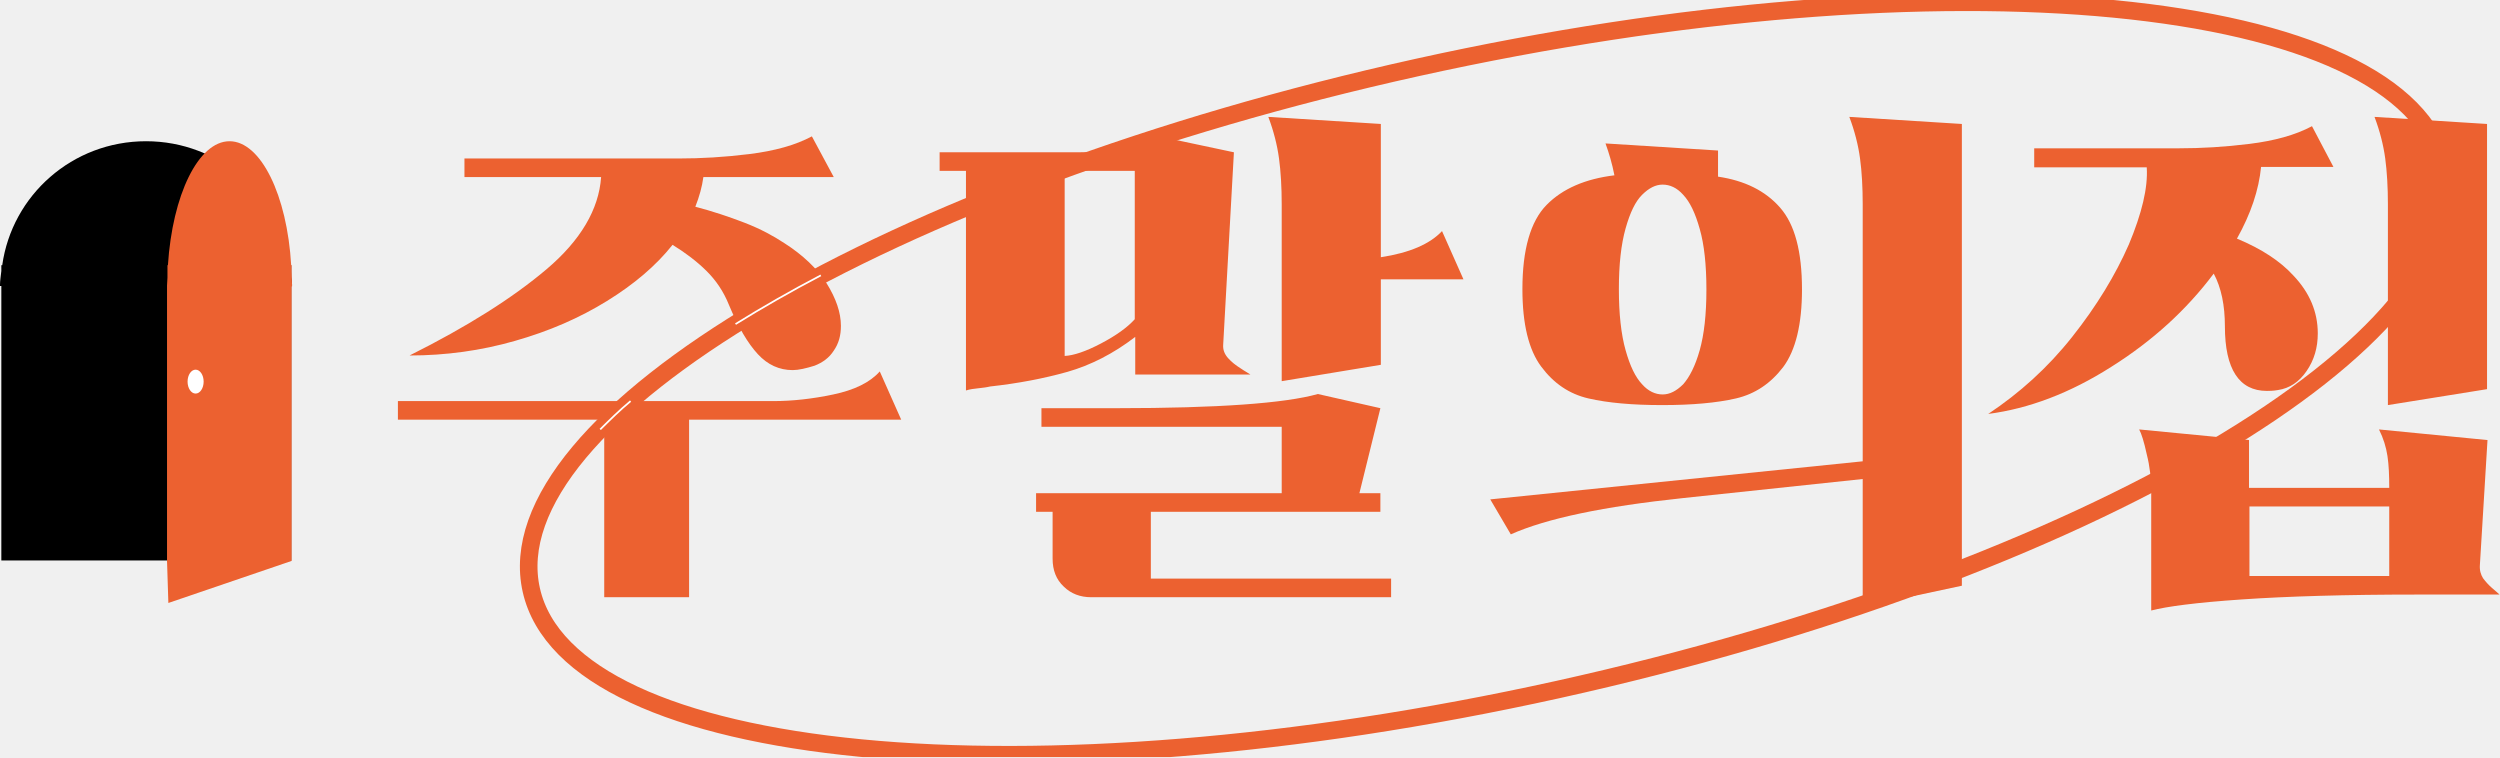
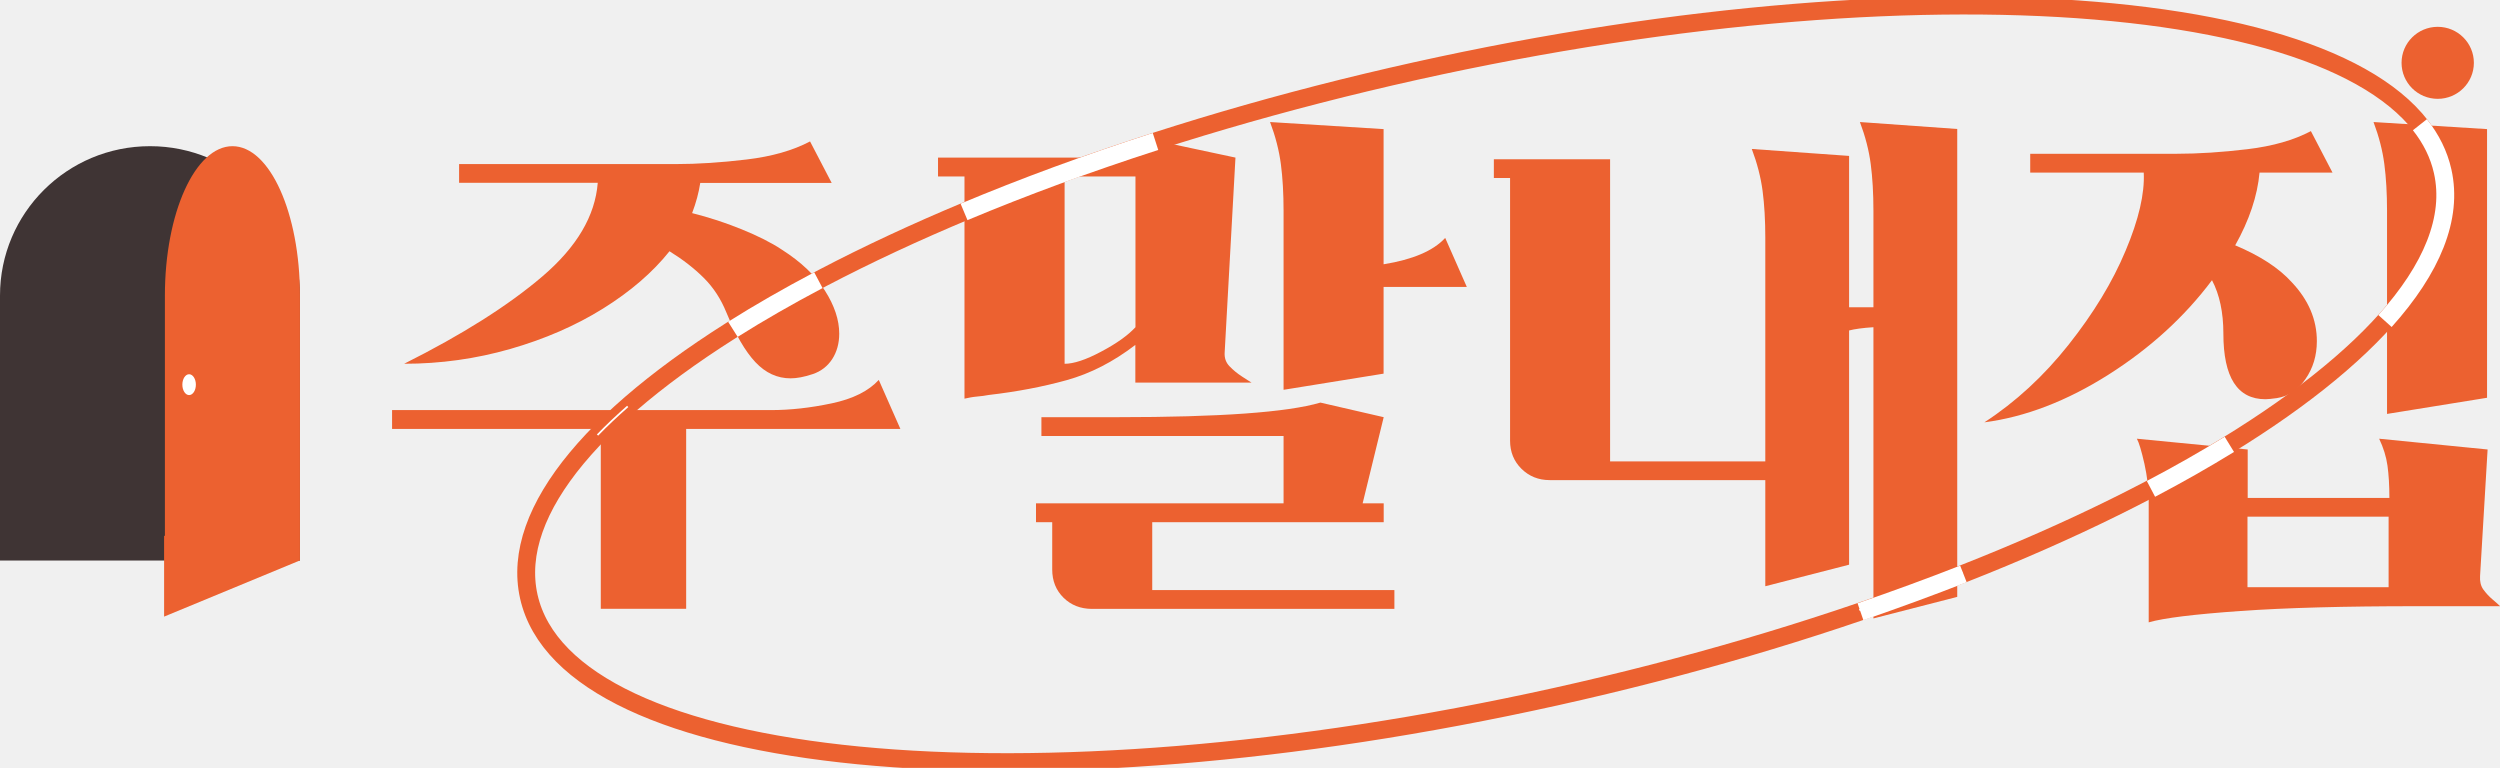
- <svg xmlns="http://www.w3.org/2000/svg" width="142" height="43" viewBox="0 0 142 43" fill="none">
-   <g clip-path="url(#clip0_746_105)">
-     <path d="M88.474 39.169C118.473 32.533 141.011 19.242 138.814 9.482C136.617 -0.277 110.517 -2.809 80.519 3.828C50.52 10.464 27.982 23.756 30.178 33.515C32.375 43.274 58.475 45.806 88.474 39.169Z" stroke="#EC6130" stroke-miterlimit="10" />
-     <path d="M22.601 22.782H43.934C44.999 22.782 46.141 22.657 47.333 22.405C48.525 22.154 49.413 21.726 49.971 21.098L51.189 23.839H39.14V33.922H34.32V23.839H22.601V22.782ZM26.381 9.002H38.556C39.825 9.002 41.144 8.927 42.564 8.751C43.985 8.575 45.177 8.248 46.115 7.745L47.358 10.059H39.952C39.876 10.612 39.723 11.165 39.495 11.743C40.459 11.995 41.372 12.297 42.285 12.649C43.198 13.001 43.934 13.403 44.543 13.805C45.608 14.484 46.42 15.264 46.953 16.094C47.485 16.949 47.764 17.753 47.764 18.508C47.764 19.061 47.638 19.514 47.358 19.916C47.105 20.318 46.724 20.595 46.268 20.771C45.786 20.922 45.355 21.022 45.025 21.022C44.264 21.022 43.604 20.721 43.046 20.117C42.488 19.514 41.93 18.583 41.397 17.301C41.093 16.546 40.662 15.918 40.129 15.39C39.596 14.861 38.937 14.359 38.201 13.906C37.263 15.088 36.02 16.144 34.472 17.099C32.925 18.055 31.2 18.809 29.247 19.363C27.319 19.916 25.315 20.192 23.261 20.192C26.533 18.558 29.12 16.924 31.048 15.289C32.976 13.655 34.016 11.894 34.143 10.059H26.381V9.002Z" fill="#EC6130" />
-     <path d="M53.345 8.65H61.107C62.35 8.65 63.288 8.6 63.922 8.499C64.557 8.399 64.962 8.298 65.115 8.223C65.267 8.122 65.52 7.971 65.825 7.745L70.086 8.65L69.478 19.564C69.452 19.866 69.554 20.117 69.757 20.343C69.96 20.57 70.188 20.746 70.467 20.922C70.721 21.098 70.924 21.198 71.025 21.274H64.481V19.136C63.237 20.092 61.944 20.746 60.625 21.123C59.28 21.5 57.834 21.777 56.236 21.953C56.033 22.003 55.805 22.028 55.577 22.053C55.349 22.078 55.095 22.104 54.867 22.179V9.707H53.37V8.65H53.345ZM60.422 33.319C59.991 32.916 59.788 32.388 59.788 31.735V29.069H58.849V28.013H72.801V24.241H59.154V23.185H63.441C69.173 23.185 72.978 22.908 74.855 22.38L78.406 23.185L77.214 28.013H78.406V29.069H65.368V32.866H79.015V33.922H61.969C61.36 33.922 60.828 33.721 60.422 33.319ZM62.527 19.514C63.39 19.061 64.024 18.608 64.455 18.131V9.707H60.473V20.218C60.98 20.192 61.665 19.966 62.527 19.514ZM78.432 7.041V14.61C80.081 14.359 81.222 13.856 81.907 13.126L83.125 15.867H78.432V20.721L72.801 21.651V11.618C72.801 10.637 72.75 9.757 72.648 9.002C72.547 8.248 72.344 7.443 72.04 6.639L78.432 7.041Z" fill="#EC6130" />
-     <path d="M111.434 7.041V33.269L105.802 34.475V27.208L95.605 28.29C91.09 28.767 87.843 29.446 85.814 30.352L84.647 28.365L105.802 26.202V11.618C105.802 10.637 105.752 9.757 105.65 9.002C105.549 8.248 105.346 7.443 105.041 6.639L111.434 7.041ZM87.843 11.643C88.756 10.712 90.05 10.159 91.699 9.958C91.572 9.304 91.394 8.701 91.192 8.147L97.584 8.55V10.033C99.106 10.26 100.273 10.838 101.11 11.794C101.947 12.749 102.353 14.283 102.353 16.446C102.353 18.407 101.997 19.891 101.287 20.846C100.577 21.777 99.689 22.38 98.598 22.632C97.508 22.883 96.112 23.009 94.413 23.009C92.713 23.009 91.318 22.883 90.228 22.632C89.137 22.38 88.249 21.777 87.539 20.821C86.829 19.866 86.473 18.407 86.473 16.421C86.473 14.182 86.93 12.573 87.843 11.643ZM92.333 19.891C92.587 20.796 92.891 21.425 93.272 21.827C93.627 22.229 94.032 22.405 94.438 22.405C94.844 22.405 95.225 22.204 95.605 21.827C95.96 21.425 96.29 20.796 96.544 19.891C96.797 18.985 96.924 17.854 96.924 16.446C96.924 15.037 96.797 13.881 96.544 13.001C96.29 12.095 95.986 11.467 95.605 11.064C95.25 10.662 94.844 10.486 94.438 10.486C94.032 10.486 93.652 10.687 93.272 11.064C92.891 11.442 92.587 12.07 92.333 12.976C92.079 13.881 91.952 15.012 91.952 16.421C91.952 17.829 92.079 18.985 92.333 19.891Z" fill="#EC6130" />
-     <path d="M117.699 19.136C119.094 17.376 120.16 15.616 120.921 13.881C121.656 12.12 122.011 10.662 121.935 9.505H115.543V8.424H123.762C125.03 8.424 126.349 8.349 127.769 8.173C129.19 7.997 130.382 7.67 131.321 7.167L132.538 9.48H128.429C128.302 10.788 127.846 12.146 127.059 13.554C128.454 14.132 129.52 14.836 130.255 15.641C131.194 16.622 131.65 17.728 131.65 18.935C131.65 19.74 131.448 20.444 131.016 21.073C130.585 21.701 130.052 22.053 129.393 22.154C129.114 22.204 128.886 22.204 128.759 22.204C127.186 22.204 126.374 20.972 126.374 18.533C126.374 17.351 126.171 16.345 125.74 15.54C124.193 17.602 122.265 19.363 119.906 20.846C117.572 22.33 115.239 23.21 112.93 23.512C114.706 22.33 116.304 20.897 117.699 19.136ZM141.29 24.995L140.858 32.087C140.833 32.388 140.909 32.64 141.036 32.841C141.188 33.042 141.34 33.218 141.543 33.394C141.746 33.57 141.898 33.696 141.974 33.771H137.282C133.223 33.771 129.9 33.872 127.338 34.048C124.751 34.224 123.051 34.45 122.189 34.677V27.862C122.189 27.208 122.113 26.504 121.935 25.8C121.783 25.096 121.631 24.618 121.504 24.392L127.744 24.995V27.711H135.709C135.709 27.007 135.684 26.404 135.608 25.901C135.531 25.398 135.379 24.895 135.126 24.392L141.29 24.995ZM135.709 32.715V28.767H127.769V32.715H135.709ZM141.264 7.041V22.104L135.633 23.009V11.618C135.633 10.637 135.582 9.757 135.481 9.002C135.379 8.248 135.176 7.443 134.872 6.639L141.264 7.041Z" fill="#EC6130" />
-     <path d="M41.778 18.407C43.275 17.477 44.898 16.546 46.623 15.641" stroke="white" stroke-width="0.1" stroke-miterlimit="10" />
-     <path d="M34.092 24.392C34.625 23.864 35.183 23.311 35.817 22.782" stroke="white" stroke-width="0.1" stroke-miterlimit="10" />
-     <path d="M16.59 16.194C16.59 16.043 16.564 15.893 16.539 15.742V15.063H16.463C15.879 11.09 12.48 8.022 8.295 8.022C4.109 8.022 0.685 11.09 0.127 15.063H0.076V15.39C0.051 15.666 0 15.918 0 16.194C0 16.219 0 16.219 0 16.244H0.076V31.835H16.539V16.244H16.59C16.564 16.244 16.59 16.219 16.59 16.194Z" fill="black" />
-     <path d="M9.487 31.86V16.27C9.487 16.244 9.487 16.244 9.487 16.219C9.487 16.069 9.512 15.918 9.512 15.767V15.063H9.538C9.791 11.09 11.262 8.022 13.038 8.022C14.814 8.022 16.31 11.09 16.539 15.063H16.564V15.39C16.564 15.666 16.589 15.943 16.589 16.219C16.589 16.244 16.589 16.244 16.589 16.27H16.564V31.86L9.563 34.249L9.487 31.86H10.02Z" fill="#EC6130" />
-     <path d="M11.11 22.355C11.363 22.355 11.567 22.051 11.567 21.676C11.567 21.301 11.363 20.997 11.11 20.997C10.858 20.997 10.654 21.301 10.654 21.676C10.654 22.051 10.858 22.355 11.11 22.355Z" fill="white" />
+ <svg xmlns="http://www.w3.org/2000/svg" width="140" height="43" viewBox="0 0 140 43" fill="none">
+   <g clip-path="url(#clip0_2463_494)">
+     <path d="M87.126 39.012C116.723 32.434 138.958 19.259 136.79 9.585C134.623 -0.089 108.873 -2.599 79.277 3.978C49.681 10.556 27.445 23.731 29.613 33.406C31.781 43.08 57.53 45.59 87.126 39.012Z" stroke="#EC6130" stroke-miterlimit="10" />
+     <path d="M21.956 22.965H43.181C44.253 22.965 45.382 22.84 46.574 22.588C47.766 22.337 48.643 21.897 49.211 21.275L50.422 24.021H38.425V34.091H33.644V24.021H21.956V22.965ZM25.709 9.189H37.819C39.068 9.189 40.406 9.101 41.818 8.931C43.231 8.762 44.411 8.422 45.363 7.92L46.574 10.244H39.214C39.132 10.784 38.98 11.35 38.759 11.934C39.705 12.173 40.633 12.474 41.528 12.839C42.424 13.203 43.181 13.58 43.786 13.982C44.859 14.667 45.66 15.427 46.196 16.275C46.732 17.117 46.997 17.921 46.997 18.687C46.997 19.227 46.864 19.705 46.606 20.107C46.341 20.509 45.981 20.792 45.515 20.949C45.029 21.112 44.619 21.187 44.272 21.187C43.528 21.187 42.872 20.886 42.304 20.283C41.736 19.68 41.194 18.744 40.67 17.481C40.368 16.74 39.951 16.099 39.415 15.565C38.879 15.031 38.242 14.535 37.492 14.07C36.545 15.257 35.303 16.325 33.77 17.28C32.237 18.235 30.503 18.989 28.579 19.541C26.649 20.094 24.669 20.371 22.631 20.371C25.88 18.744 28.466 17.11 30.383 15.471C32.3 13.831 33.329 12.091 33.474 10.238H25.709V9.189Z" fill="#EC6130" />
+     <path d="M52.535 8.825H60.255C61.485 8.825 62.419 8.775 63.056 8.675C63.693 8.574 64.09 8.48 64.254 8.386C64.418 8.298 64.645 8.141 64.948 7.921L69.186 8.825L68.581 19.743C68.562 20.045 68.65 20.302 68.852 20.51C69.054 20.723 69.287 20.912 69.546 21.081C69.811 21.251 69.988 21.37 70.088 21.427H63.579V19.316C62.349 20.259 61.069 20.918 59.732 21.289C58.401 21.659 56.944 21.936 55.373 22.118C55.171 22.156 54.957 22.187 54.724 22.206C54.49 22.225 54.257 22.269 54.011 22.325V9.881H52.529V8.825H52.535ZM59.561 33.476C59.139 33.061 58.924 32.533 58.924 31.893V29.242H58.016V28.186H71.88V24.417H58.319V23.362H62.589C68.303 23.362 72.088 23.092 73.942 22.545L77.487 23.362L76.308 28.186H77.487V29.242H64.525V33.042H78.086V34.098H61.132C60.508 34.091 59.984 33.89 59.561 33.476ZM61.662 19.693C62.52 19.241 63.163 18.782 63.586 18.324V9.881H59.618V20.372C60.123 20.372 60.804 20.152 61.662 19.693ZM77.481 7.23V14.8C79.114 14.536 80.269 14.046 80.931 13.323L82.142 16.069H77.481V20.924L71.88 21.829V11.809C71.88 10.823 71.829 9.95 71.728 9.183C71.627 8.417 71.426 7.638 71.123 6.834L77.481 7.23Z" fill="#EC6130" />
+     <path d="M98.857 25.831V13.317C98.857 12.331 98.806 11.457 98.705 10.691C98.604 9.925 98.403 9.146 98.1 8.342L103.549 8.731V17.206H104.912V11.809C104.912 10.823 104.861 9.95 104.76 9.183C104.66 8.417 104.458 7.638 104.155 6.834L109.605 7.223V33.425L104.912 34.632V18.324C104.325 18.361 103.871 18.424 103.549 18.506V31.623L98.857 32.829V26.886H86.778C86.153 26.886 85.63 26.672 85.201 26.252C84.778 25.831 84.564 25.309 84.564 24.681V9.969H83.656V8.92H90.165V25.837H98.857V25.831Z" fill="#EC6130" />
+     <path d="M115.842 19.304C117.236 17.545 118.302 15.792 119.034 14.039C119.772 12.293 120.106 10.836 120.05 9.667H113.692V8.612H121.866C123.115 8.612 124.452 8.524 125.865 8.354C127.278 8.185 128.457 7.845 129.41 7.343L130.621 9.667H126.534C126.414 10.974 125.96 12.331 125.171 13.738C126.565 14.322 127.625 15.013 128.35 15.817C129.277 16.803 129.744 17.896 129.744 19.103C129.744 19.907 129.53 20.617 129.107 21.226C128.684 21.842 128.148 22.193 127.505 22.294C127.221 22.332 127.013 22.357 126.868 22.357C125.291 22.357 124.509 21.132 124.509 18.675C124.509 17.488 124.294 16.496 123.872 15.691C122.339 17.739 120.403 19.505 118.075 20.981C115.742 22.457 113.427 23.349 111.125 23.651C112.872 22.514 114.449 21.063 115.842 19.304ZM139.306 25.171L138.884 32.257C138.865 32.559 138.921 32.81 139.066 33.011C139.212 33.212 139.382 33.4 139.584 33.57C139.786 33.74 139.924 33.865 140.006 33.947H135.345C131.308 33.947 128.01 34.035 125.442 34.217C122.882 34.399 121.172 34.606 120.327 34.852V28.036C120.327 27.37 120.245 26.685 120.087 25.969C119.923 25.253 119.785 24.788 119.665 24.568L125.871 25.171V27.885H133.806C133.806 27.181 133.768 26.578 133.699 26.076C133.629 25.573 133.472 25.07 133.232 24.568L139.306 25.171ZM133.762 32.885V28.934H125.859V32.885H133.762ZM139.275 7.23V22.275L133.674 23.18V11.809C133.674 10.823 133.623 9.95 133.522 9.183C133.421 8.417 133.219 7.638 132.917 6.834L139.275 7.23Z" fill="#EC6130" />
+     <path d="M41.042 18.443C42.518 17.513 44.12 16.596 45.83 15.691" stroke="white" stroke-miterlimit="10" />
+     <path d="M33.461 24.362C33.978 23.828 34.546 23.294 35.151 22.76" stroke="white" stroke-width="0.1" stroke-miterlimit="10" />
+     <path d="M53.985 11.867C57.316 10.472 60.905 9.147 64.708 7.922" stroke="white" stroke-miterlimit="10" />
+     <path d="M109.888 32.045C108.034 32.774 106.11 33.477 104.123 34.162" stroke="white" stroke-width="0.1" stroke-miterlimit="10" />
+     <path d="M109.951 32.139C108.097 32.867 106.173 33.571 104.186 34.256" stroke="white" stroke-miterlimit="10" />
+     <path d="M124.843 24.883C123.474 25.725 122.011 26.56 120.453 27.377" stroke="white" stroke-miterlimit="10" />
+     <path d="M136.512 5.535C137.63 5.535 138.537 4.632 138.537 3.518C138.537 2.405 137.63 1.502 136.512 1.502C135.394 1.502 134.487 2.405 134.487 3.518C134.487 4.632 135.394 5.535 136.512 5.535Z" fill="#EC6130" />
+     <path d="M135.515 6.984C136.146 7.782 136.581 8.655 136.789 9.591C137.376 12.198 136.184 15.057 133.56 17.978" stroke="white" stroke-miterlimit="10" />
+     <path d="M8.402 8.186C3.759 8.186 0 11.93 0 16.553V17.803V23.023V31.391H16.797V23.023V17.803V16.553C16.797 11.93 13.037 8.186 8.402 8.186Z" fill="#3F3434" />
+     <path d="M13.019 8.186C10.931 8.186 9.234 11.93 9.234 16.553V17.803V23.023V31.391H16.797V23.023V17.803V16.553C16.797 11.93 15.106 8.186 13.019 8.186Z" fill="#EC6130" />
+     <path d="M9.19 30.002V34.531L16.797 31.384L9.19 30.002Z" fill="#EC6130" />
+     <path d="M10.59 22.125C10.799 22.125 10.969 21.864 10.969 21.541C10.969 21.219 10.799 20.957 10.59 20.957C10.381 20.957 10.212 21.219 10.212 21.541C10.212 21.864 10.381 22.125 10.59 22.125Z" fill="white" />
  </g>
  <defs>
-     <clipPath id="clip0_746_105">
-       <rect width="142" height="43" fill="white" />
+     <clipPath id="clip0_2463_494">
+       <rect width="140" height="43" fill="white" />
    </clipPath>
  </defs>
</svg>
